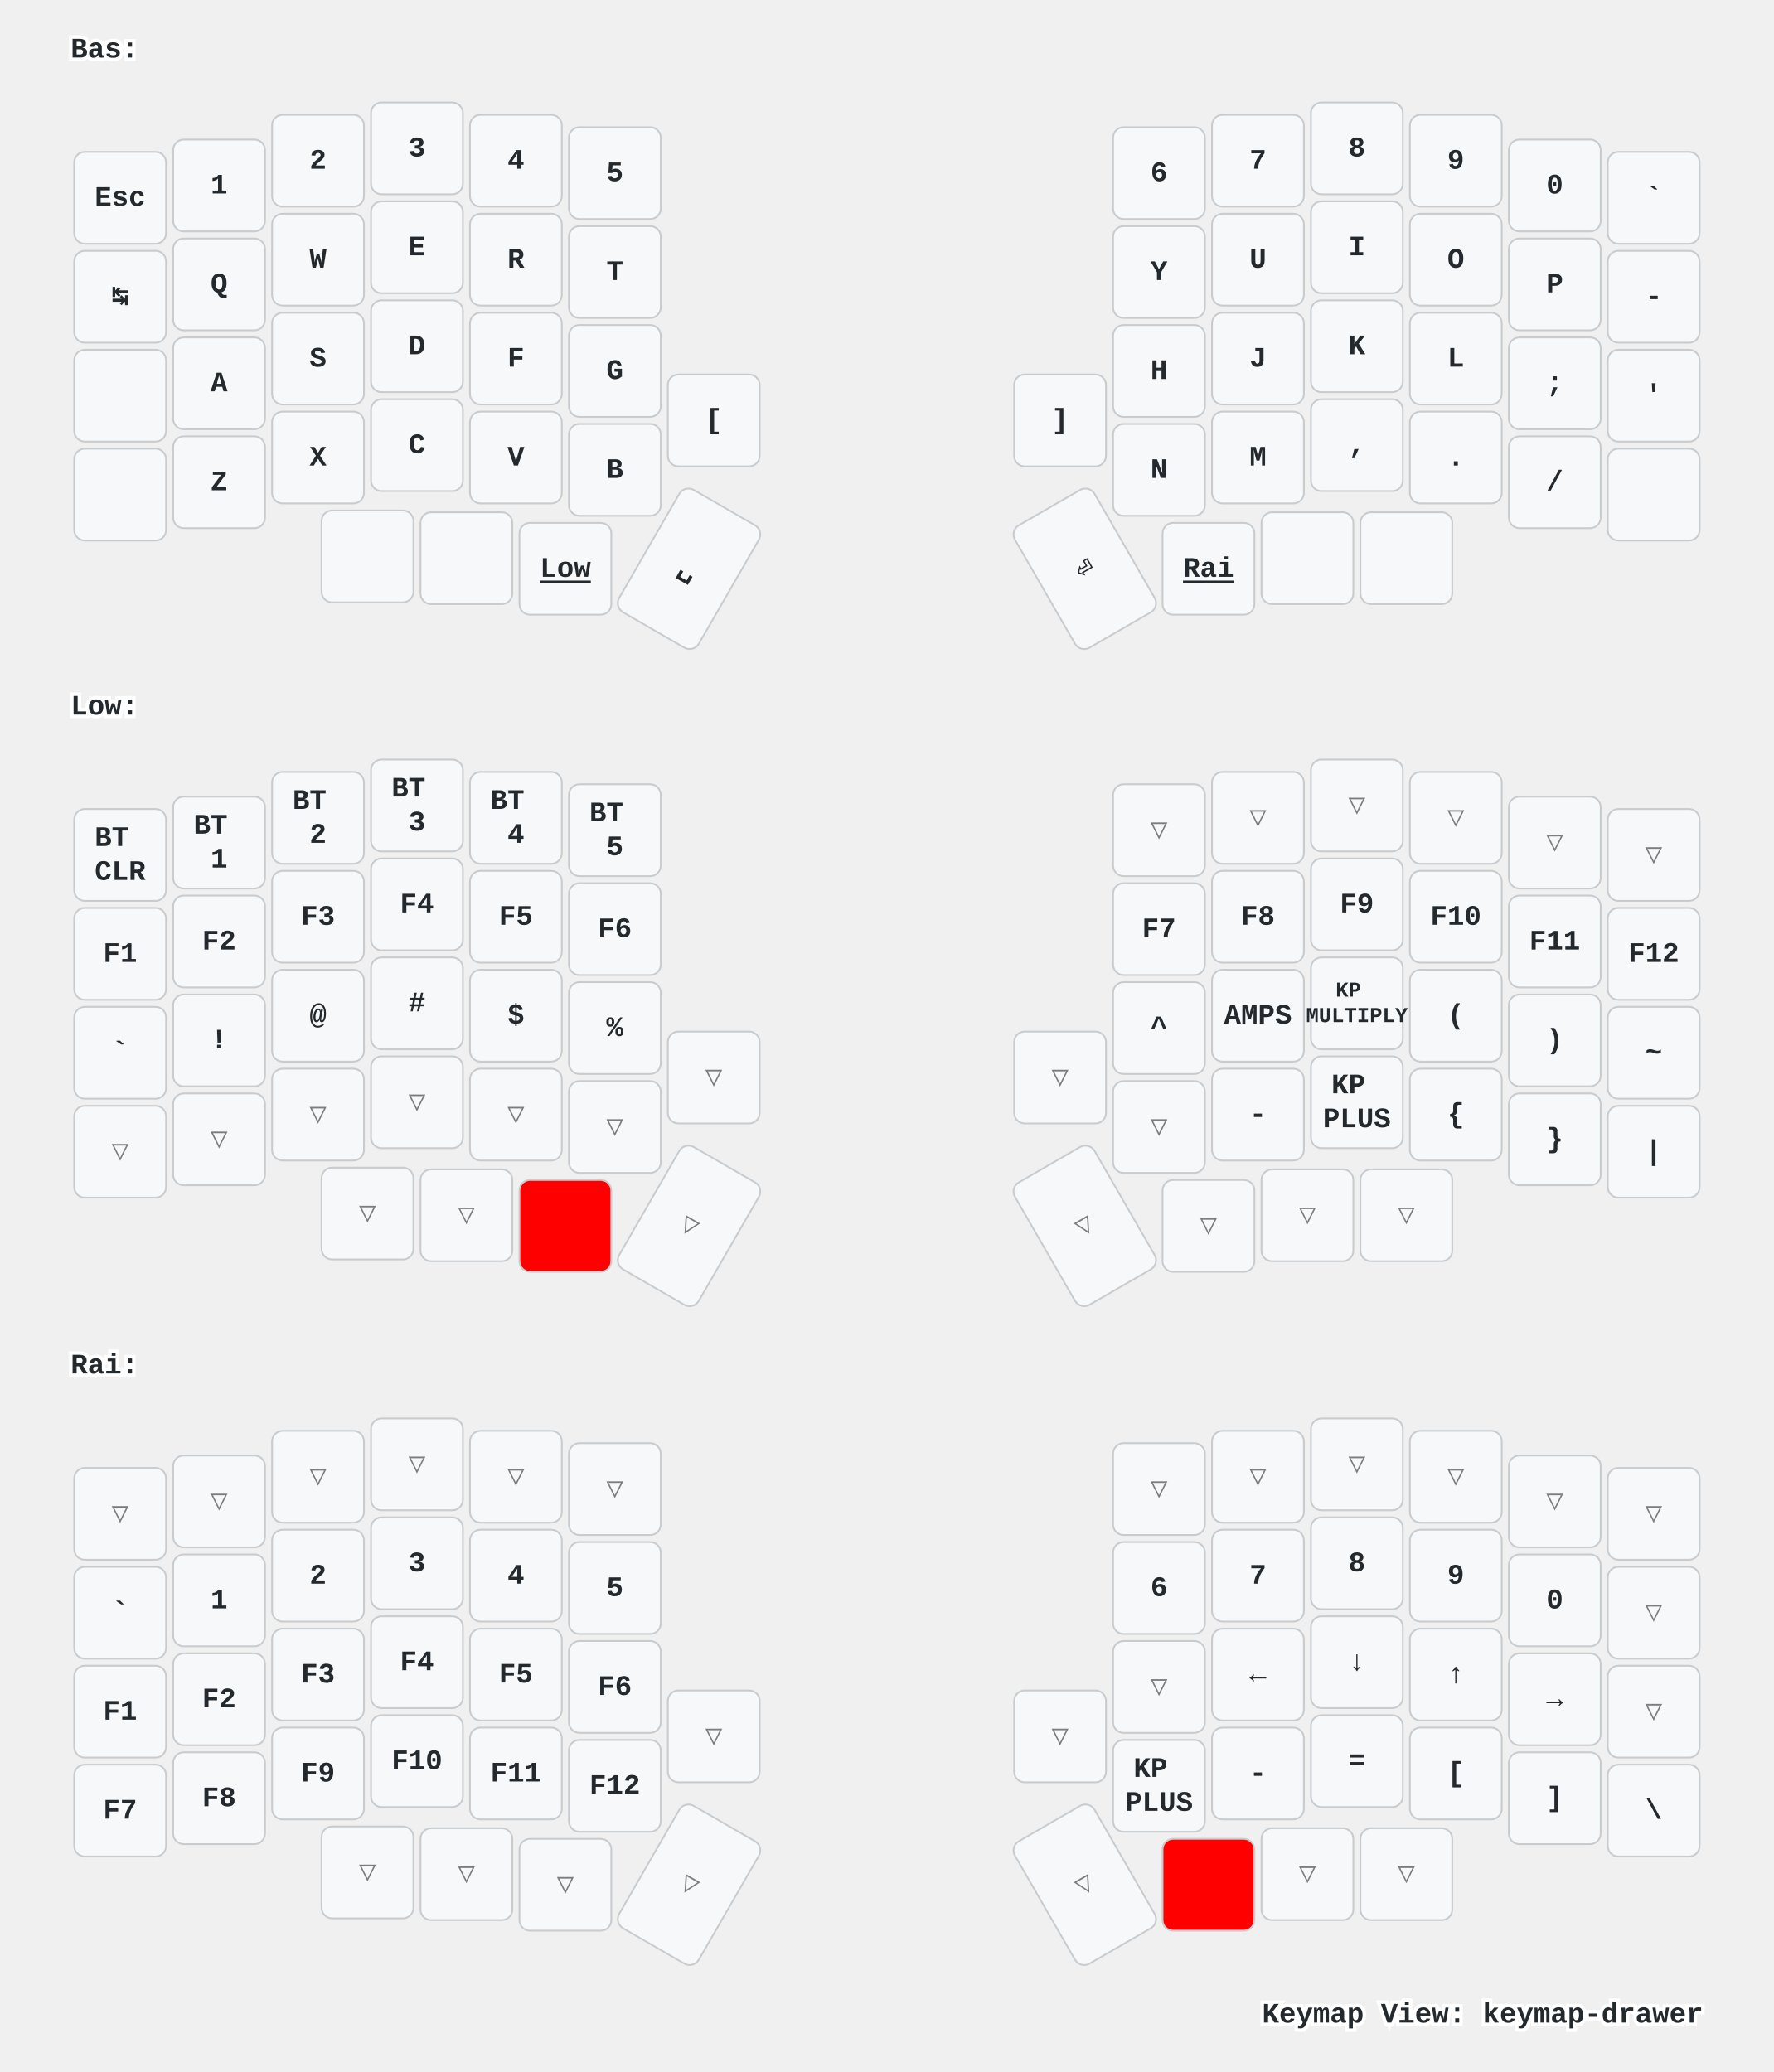
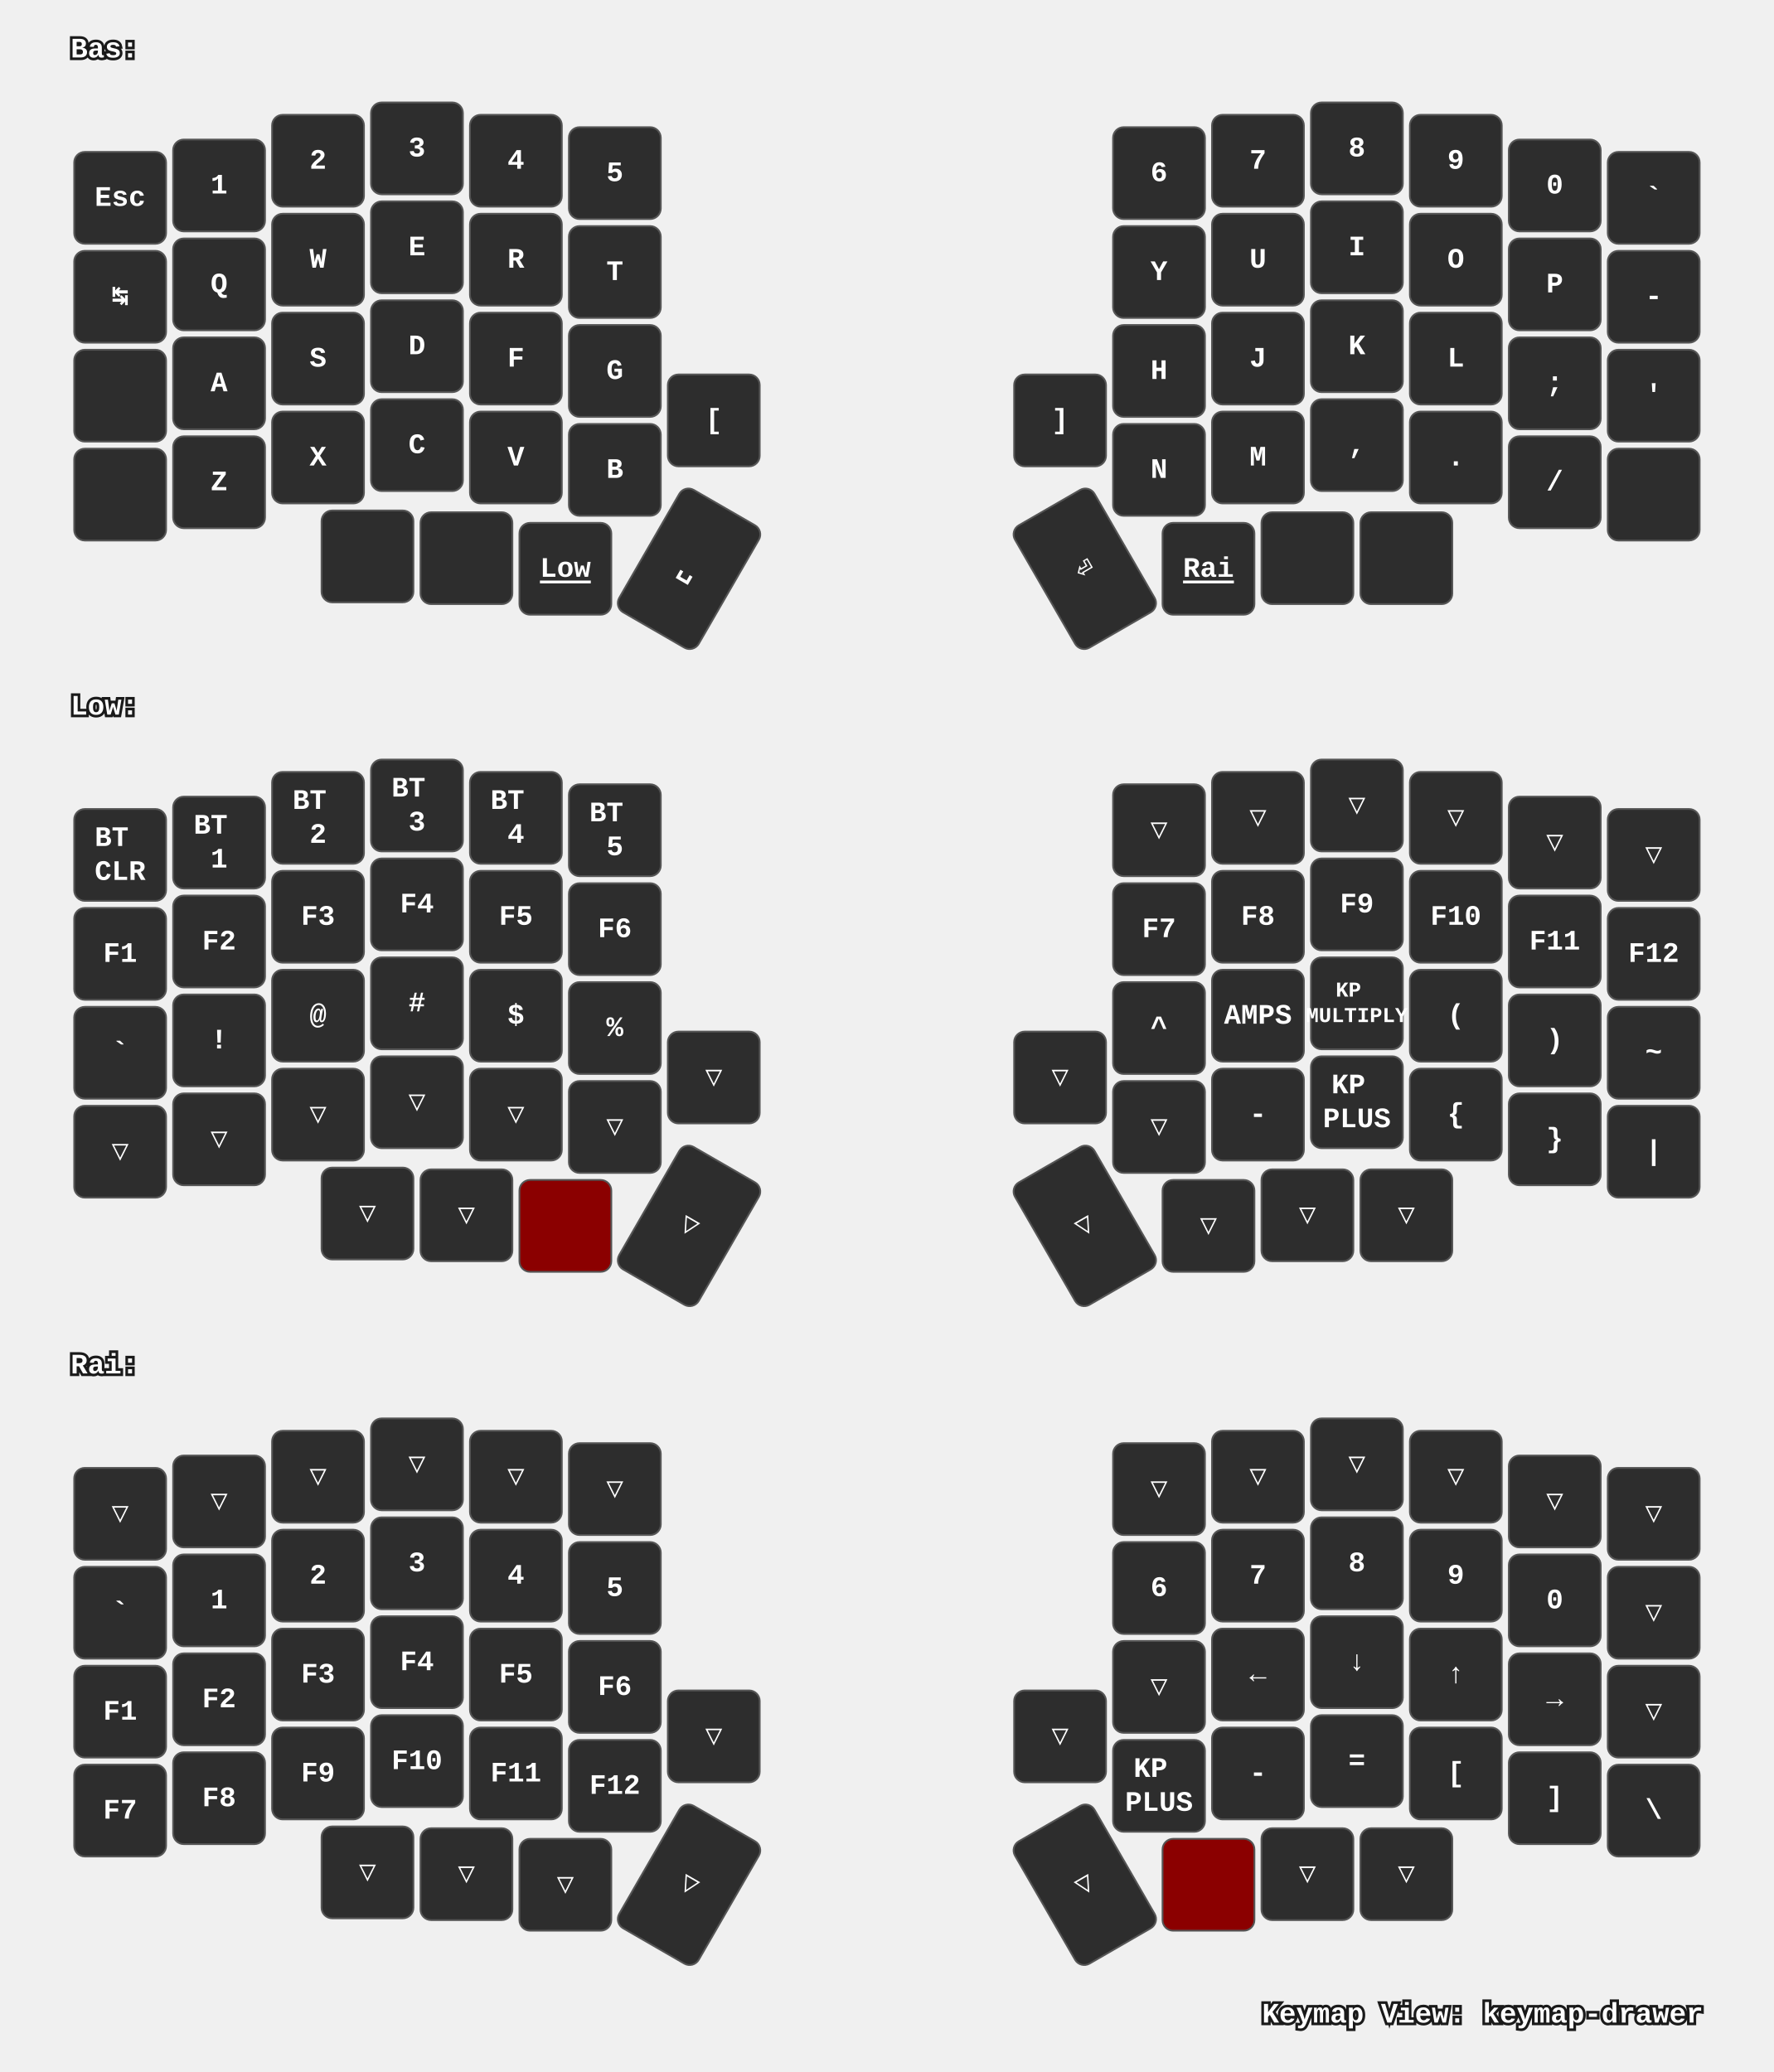
<svg xmlns="http://www.w3.org/2000/svg" xmlns:xlink="http://www.w3.org/1999/xlink" width="1004" height="1173" viewBox="0 0 1004 1173" class="keymap">
  <defs>/* start glyphs */
<svg id="mdi:apple-keyboard-command">
      <svg id="mdi-apple-keyboard-command" viewBox="0 0 24 24">
        <path d="M6,2A4,4 0 0,1 10,6V8H14V6A4,4 0 0,1 18,2A4,4 0 0,1 22,6A4,4 0 0,1 18,10H16V14H18A4,4 0 0,1 22,18A4,4 0 0,1 18,22A4,4 0 0,1 14,18V16H10V18A4,4 0 0,1 6,22A4,4 0 0,1 2,18A4,4 0 0,1 6,14H8V10H6A4,4 0 0,1 2,6A4,4 0 0,1 6,2M16,18A2,2 0 0,0 18,20A2,2 0 0,0 20,18A2,2 0 0,0 18,16H16V18M14,10H10V14H14V10M6,16A2,2 0 0,0 4,18A2,2 0 0,0 6,20A2,2 0 0,0 8,18V16H6M8,6A2,2 0 0,0 6,4A2,2 0 0,0 4,6A2,2 0 0,0 6,8H8V6M18,8A2,2 0 0,0 20,6A2,2 0 0,0 18,4A2,2 0 0,0 16,6V8H18Z" />
      </svg>
    </svg>
    <svg id="mdi:apple-keyboard-control">
      <svg id="mdi-apple-keyboard-control" viewBox="0 0 24 24">
        <path d="M19.78,11.78L18.36,13.19L12,6.83L5.64,13.19L4.22,11.78L12,4L19.78,11.78Z" />
      </svg>
    </svg>
    <svg id="mdi:apple-keyboard-option">
      <svg id="mdi-apple-keyboard-option" viewBox="0 0 24 24">
        <path d="M3,4H9.11L16.15,18H21V20H14.88L7.84,6H3V4M14,4H21V6H14V4Z" />
      </svg>
    </svg>
    <svg id="mdi:apple-keyboard-shift">
      <svg id="mdi-apple-keyboard-shift" viewBox="0 0 24 24">
        <path d="M15,18V12H17.17L12,6.83L6.83,12H9V18H15M12,4L22,14H17V20H7V14H2L12,4Z" />
      </svg>
    </svg>
    <svg id="mdi:backspace-outline">
      <svg id="mdi-backspace-outline" viewBox="0 0 24 24">
        <path d="M19,15.59L17.59,17L14,13.41L10.41,17L9,15.59L12.59,12L9,8.41L10.41,7L14,10.59L17.59,7L19,8.41L15.41,12L19,15.59M22,3A2,2 0 0,1 24,5V19A2,2 0 0,1 22,21H7C6.31,21 5.77,20.64 5.41,20.11L0,12L5.41,3.88C5.77,3.35 6.31,3 7,3H22M22,5H7L2.28,12L7,19H22V5Z" />
      </svg>
    </svg>
  </defs>/* end glyphs */
<style>/* inherit to force styles through use tags */
svg path {
    fill: inherit;
}

/* font and background color specifications */
svg.keymap {
    font-family: SFMono-Regular,Consolas,Liberation Mono,Menlo,monospace;
    font-size: 14px;
    font-kerning: normal;
    text-rendering: optimizeLegibility;
    fill: #24292e;
}

/* default key styling */
rect.key {
    fill: #f6f8fa;
}

rect.key, rect.combo {
    stroke: #c9cccf;
    stroke-width: 1;
}

/* default key side styling, only used is draw_key_sides is set */
rect.side {
    filter: brightness(90%);
}

/* color accent for combo boxes */
rect.combo, rect.combo-separate {
    fill: #cdf;
}

/* color accent for held keys */
rect.held, rect.combo.held {
    fill: #fdd;
}

/* color accent for ghost (optional) keys */
rect.ghost, rect.combo.ghost {
    stroke-dasharray: 4, 4;
    stroke-width: 2;
}

text {
    text-anchor: middle;
    dominant-baseline: middle;
}

/* styling for layer labels */
text.label {
    font-weight: bold;
    text-anchor: start;
    stroke: white;
    stroke-width: 4;
    paint-order: stroke;
}

/* styling for optional footer */
text.footer {
    text-anchor: end;
    dominant-baseline: auto;
    stroke: white;
    stroke-width: 4;
    paint-order: stroke;
}

/* styling for combo tap, and key non-tap label text */
text.combo, text.hold, text.shifted, text.left, text.right {
    font-size: 11px;
}

text.hold {
    text-anchor: middle;
    dominant-baseline: auto;
}

text.shifted {
    text-anchor: middle;
    dominant-baseline: hanging;
}

text.left {
    text-anchor: start;
}

text.right {
    text-anchor: end;
}

text.layer-activator {
    text-decoration: underline;
}

/* styling for hold/shifted label text in combo box */
text.combo.hold, text.combo.shifted, text.combo.left, text.combo.right {
    font-size: 8px;
}

/* lighter symbol for transparent keys */
text.trans {
    fill: #7b7e81;
}

/* styling for combo dendrons */
path.combo {
    stroke-width: 1;
    stroke: gray;
    fill: none;
}

/* Start Tabler Icons Cleanup */
/* cannot use height/width with glyphs */
.icon-tabler &gt; path {
    fill: inherit;
    stroke: inherit;
    stroke-width: 2;
}
/* hide tabler's default box */
.icon-tabler &gt; path[stroke="none"][fill="none"] {
    visibility: hidden;
}
/* End Tabler Icons Cleanup */

+ svg.keymap { fill: #d1d6db; }
+ rect.key { fill: #3f4750; }
+ rect.key, rect.combo { stroke: #60666c; }
+ rect.combo, rect.combo-separate { fill: #1f3d7a; }
+ rect.held, rect.combo.held { fill: #854747; }
+ text.label, text.footer { stroke: black; }
+ text.trans { fill: #7e8184; }
+ path.combo { stroke: #7f7f7f; }
+ 
/* For default sytles, see https://github.com/caksoylar/keymap-drawer/blob/main/keymap_drawer/config.py#L85 */

+ /* Dark theme override */
svg.keymap {
  font-family: Ubuntu Mono, Inconsolata, Consolas, Liberation Mono, Menlo, monospace;
  font-size: 16px;
  font-weight: bold;
  text-rendering: optimizeLegibility;
+   fill: #ffffff !important;
+ }
+ 
+ /* Dark background */
+ svg.keymap &gt; rect:first-child {
+   fill: #1a1a1a !important;
+ }
+ 
+ /* Dark theme key styling */
+ rect.key {
+   fill: #2d2d2d !important;
+   stroke: #555555 !important;
+ }
+ 
+ rect.combo, rect.combo-separate {
+   fill: #003366 !important;
+   stroke: #4a90e2 !important;
+ }
+ 
+ /* Dark theme held keys */
+ rect.held, rect.combo.held {
+   fill: #8B0000 !important;
+ }
+ 
+ /* Dark theme text styling */
+ text.label {
+   fill: #ffffff !important;
+   stroke: #1a1a1a !important;
+   stroke-width: 3;
+   paint-order: stroke;
+ }
+ 
+ text.footer {
+   fill: #ffffff !important;
+   stroke: #1a1a1a !important;
+   stroke-width: 3;
+   paint-order: stroke;
+ }
+ 
+ text {
+   fill: #ffffff !important;
}

/* Color accent for held keys
red = #f00
green = #0f0
blue = #00f
yellow = #ff0
cyan = #0ff
magenta = #f0f
white = #fff
black = #000
grey = #888
light grey = #ccc
#ffc
*/
rect.held, rect.combo.held {
    fill: #f00;
}

/* Technique borrowed and extended from https://github.com/englmaxi/zmk-config/blob/master/keymap-drawer/config.yaml */
.sym_sub_text.tap {
  translate: -5px 2px;
  font-size: 20px;
}
.sym_sub_text.shifted {
  translate: 10px 13px;
  font-size: 10px;
  opacity: 1.0;
}
.combo.sym_sub_text.tap {
  translate: -1px 1px;
}
.combo.sym_sub_text.shifted {
  translate: 7px 5px;
  font-size: 10px;
  opacity: 1.0;
}

/* Toggle */
.toggle.shifted {
  translate: -10px 12px;
}

.toggle.hold {
  translate: 13px -23px;
}

/* Variant for tap-dances */
.tap_dance.tap {
  translate: -7px 0px;
  font-size: 12px;
}
.tap_dance.shifted {
  translate: 7px 17px;
  font-size: 12px;
  opacity: 1.0;
}

/* Variant for symbol next to symbol */
.sym_by_sym.tap {
  translate: -6px 0px;
}
.sym_by_sym.shifted {
  translate: 10px 12px;
  opacity: 1.0;
}

.combo.sym_by_sym.tap {
  translate: -35px 0px;
}
.combo.sym_by_sym.shifted {
  translate: 35px 20px;
  opacity: 1.0;
}

.combo.sym_by_sym.hold {
  visibility: hidden;
}

/* hide hold box for combo sym_by_sym */
.combo.sym_by_sym.hold &gt; path[stroke="none"][fill="none"] {
  visibility: hidden;
}
</style>
  <g transform="translate(40, 0)" class="layer-Bas">
    <text x="0" y="28" class="label" id="Bas">Bas:</text>
    <g transform="translate(0, 56)">
      <g transform="translate(28, 56)" class="key keypos-0">
        <rect rx="6" ry="6" x="-26" y="-26" width="52" height="52" class="key" />
        <text x="0" y="0" class="key tap">Esc</text>
      </g>
      <g transform="translate(84, 49)" class="key keypos-1">
        <rect rx="6" ry="6" x="-26" y="-26" width="52" height="52" class="key" />
        <text x="0" y="0" class="key tap">1</text>
      </g>
      <g transform="translate(140, 35)" class="key keypos-2">
        <rect rx="6" ry="6" x="-26" y="-26" width="52" height="52" class="key" />
        <text x="0" y="0" class="key tap">2</text>
      </g>
      <g transform="translate(196, 28)" class="key keypos-3">
        <rect rx="6" ry="6" x="-26" y="-26" width="52" height="52" class="key" />
        <text x="0" y="0" class="key tap">3</text>
      </g>
      <g transform="translate(252, 35)" class="key keypos-4">
        <rect rx="6" ry="6" x="-26" y="-26" width="52" height="52" class="key" />
        <text x="0" y="0" class="key tap">4</text>
      </g>
      <g transform="translate(308, 42)" class="key keypos-5">
        <rect rx="6" ry="6" x="-26" y="-26" width="52" height="52" class="key" />
        <text x="0" y="0" class="key tap">5</text>
      </g>
      <g transform="translate(616, 42)" class="key keypos-6">
        <rect rx="6" ry="6" x="-26" y="-26" width="52" height="52" class="key" />
        <text x="0" y="0" class="key tap">6</text>
      </g>
      <g transform="translate(672, 35)" class="key keypos-7">
        <rect rx="6" ry="6" x="-26" y="-26" width="52" height="52" class="key" />
        <text x="0" y="0" class="key tap">7</text>
      </g>
      <g transform="translate(728, 28)" class="key keypos-8">
        <rect rx="6" ry="6" x="-26" y="-26" width="52" height="52" class="key" />
        <text x="0" y="0" class="key tap">8</text>
      </g>
      <g transform="translate(784, 35)" class="key keypos-9">
        <rect rx="6" ry="6" x="-26" y="-26" width="52" height="52" class="key" />
        <text x="0" y="0" class="key tap">9</text>
      </g>
      <g transform="translate(840, 49)" class="key keypos-10">
        <rect rx="6" ry="6" x="-26" y="-26" width="52" height="52" class="key" />
        <text x="0" y="0" class="key tap">0</text>
      </g>
      <g transform="translate(896, 56)" class="key keypos-11">
        <rect rx="6" ry="6" x="-26" y="-26" width="52" height="52" class="key" />
        <text x="0" y="0" class="key tap">`</text>
      </g>
      <g transform="translate(28, 112)" class="key keypos-12">
        <rect rx="6" ry="6" x="-26" y="-26" width="52" height="52" class="key" />
        <text x="0" y="0" class="key tap">↹</text>
      </g>
      <g transform="translate(84, 105)" class="key keypos-13">
        <rect rx="6" ry="6" x="-26" y="-26" width="52" height="52" class="key" />
        <text x="0" y="0" class="key tap">Q</text>
      </g>
      <g transform="translate(140, 91)" class="key keypos-14">
        <rect rx="6" ry="6" x="-26" y="-26" width="52" height="52" class="key" />
        <text x="0" y="0" class="key tap">W</text>
      </g>
      <g transform="translate(196, 84)" class="key keypos-15">
        <rect rx="6" ry="6" x="-26" y="-26" width="52" height="52" class="key" />
        <text x="0" y="0" class="key tap">E</text>
      </g>
      <g transform="translate(252, 91)" class="key keypos-16">
        <rect rx="6" ry="6" x="-26" y="-26" width="52" height="52" class="key" />
        <text x="0" y="0" class="key tap">R</text>
      </g>
      <g transform="translate(308, 98)" class="key keypos-17">
        <rect rx="6" ry="6" x="-26" y="-26" width="52" height="52" class="key" />
        <text x="0" y="0" class="key tap">T</text>
      </g>
      <g transform="translate(616, 98)" class="key keypos-18">
        <rect rx="6" ry="6" x="-26" y="-26" width="52" height="52" class="key" />
        <text x="0" y="0" class="key tap">Y</text>
      </g>
      <g transform="translate(672, 91)" class="key keypos-19">
        <rect rx="6" ry="6" x="-26" y="-26" width="52" height="52" class="key" />
        <text x="0" y="0" class="key tap">U</text>
      </g>
      <g transform="translate(728, 84)" class="key keypos-20">
        <rect rx="6" ry="6" x="-26" y="-26" width="52" height="52" class="key" />
        <text x="0" y="0" class="key tap">I</text>
      </g>
      <g transform="translate(784, 91)" class="key keypos-21">
        <rect rx="6" ry="6" x="-26" y="-26" width="52" height="52" class="key" />
        <text x="0" y="0" class="key tap">O</text>
      </g>
      <g transform="translate(840, 105)" class="key keypos-22">
        <rect rx="6" ry="6" x="-26" y="-26" width="52" height="52" class="key" />
        <text x="0" y="0" class="key tap">P</text>
      </g>
      <g transform="translate(896, 112)" class="key keypos-23">
        <rect rx="6" ry="6" x="-26" y="-26" width="52" height="52" class="key" />
        <text x="0" y="0" class="key tap">-</text>
      </g>
      <g transform="translate(28, 168)" class="key keypos-24">
        <rect rx="6" ry="6" x="-26" y="-26" width="52" height="52" class="key" />
        <use href="#mdi:apple-keyboard-control" xlink:href="#mdi:apple-keyboard-control" x="-9" y="-9" height="18" width="18.0" class="key tap glyph mdi:apple-keyboard-control" />
      </g>
      <g transform="translate(84, 161)" class="key keypos-25">
        <rect rx="6" ry="6" x="-26" y="-26" width="52" height="52" class="key" />
        <text x="0" y="0" class="key tap">A</text>
      </g>
      <g transform="translate(140, 147)" class="key keypos-26">
        <rect rx="6" ry="6" x="-26" y="-26" width="52" height="52" class="key" />
        <text x="0" y="0" class="key tap">S</text>
      </g>
      <g transform="translate(196, 140)" class="key keypos-27">
        <rect rx="6" ry="6" x="-26" y="-26" width="52" height="52" class="key" />
        <text x="0" y="0" class="key tap">D</text>
      </g>
      <g transform="translate(252, 147)" class="key keypos-28">
        <rect rx="6" ry="6" x="-26" y="-26" width="52" height="52" class="key" />
        <text x="0" y="0" class="key tap">F</text>
      </g>
      <g transform="translate(308, 154)" class="key keypos-29">
        <rect rx="6" ry="6" x="-26" y="-26" width="52" height="52" class="key" />
        <text x="0" y="0" class="key tap">G</text>
      </g>
      <g transform="translate(616, 154)" class="key keypos-30">
        <rect rx="6" ry="6" x="-26" y="-26" width="52" height="52" class="key" />
        <text x="0" y="0" class="key tap">H</text>
      </g>
      <g transform="translate(672, 147)" class="key keypos-31">
        <rect rx="6" ry="6" x="-26" y="-26" width="52" height="52" class="key" />
        <text x="0" y="0" class="key tap">J</text>
      </g>
      <g transform="translate(728, 140)" class="key keypos-32">
        <rect rx="6" ry="6" x="-26" y="-26" width="52" height="52" class="key" />
        <text x="0" y="0" class="key tap">K</text>
      </g>
      <g transform="translate(784, 147)" class="key keypos-33">
        <rect rx="6" ry="6" x="-26" y="-26" width="52" height="52" class="key" />
        <text x="0" y="0" class="key tap">L</text>
      </g>
      <g transform="translate(840, 161)" class="key keypos-34">
        <rect rx="6" ry="6" x="-26" y="-26" width="52" height="52" class="key" />
        <text x="0" y="0" class="key tap">;</text>
      </g>
      <g transform="translate(896, 168)" class="key keypos-35">
        <rect rx="6" ry="6" x="-26" y="-26" width="52" height="52" class="key" />
        <text x="0" y="0" class="key tap">'</text>
      </g>
      <g transform="translate(28, 224)" class="key keypos-36">
        <rect rx="6" ry="6" x="-26" y="-26" width="52" height="52" class="key" />
        <use href="#mdi:apple-keyboard-shift" xlink:href="#mdi:apple-keyboard-shift" x="-9" y="-9" height="18" width="18.0" class="key tap glyph mdi:apple-keyboard-shift" />
      </g>
      <g transform="translate(84, 217)" class="key keypos-37">
        <rect rx="6" ry="6" x="-26" y="-26" width="52" height="52" class="key" />
        <text x="0" y="0" class="key tap">Z</text>
      </g>
      <g transform="translate(140, 203)" class="key keypos-38">
        <rect rx="6" ry="6" x="-26" y="-26" width="52" height="52" class="key" />
        <text x="0" y="0" class="key tap">X</text>
      </g>
      <g transform="translate(196, 196)" class="key keypos-39">
        <rect rx="6" ry="6" x="-26" y="-26" width="52" height="52" class="key" />
        <text x="0" y="0" class="key tap">C</text>
      </g>
      <g transform="translate(252, 203)" class="key keypos-40">
        <rect rx="6" ry="6" x="-26" y="-26" width="52" height="52" class="key" />
        <text x="0" y="0" class="key tap">V</text>
      </g>
      <g transform="translate(308, 210)" class="key keypos-41">
        <rect rx="6" ry="6" x="-26" y="-26" width="52" height="52" class="key" />
        <text x="0" y="0" class="key tap">B</text>
      </g>
      <g transform="translate(364, 182)" class="key keypos-42">
        <rect rx="6" ry="6" x="-26" y="-26" width="52" height="52" class="key" />
        <text x="0" y="0" class="key tap">[</text>
      </g>
      <g transform="translate(560, 182)" class="key keypos-43">
        <rect rx="6" ry="6" x="-26" y="-26" width="52" height="52" class="key" />
        <text x="0" y="0" class="key tap">]</text>
      </g>
      <g transform="translate(616, 210)" class="key keypos-44">
        <rect rx="6" ry="6" x="-26" y="-26" width="52" height="52" class="key" />
        <text x="0" y="0" class="key tap">N</text>
      </g>
      <g transform="translate(672, 203)" class="key keypos-45">
        <rect rx="6" ry="6" x="-26" y="-26" width="52" height="52" class="key" />
        <text x="0" y="0" class="key tap">M</text>
      </g>
      <g transform="translate(728, 196)" class="key keypos-46">
        <rect rx="6" ry="6" x="-26" y="-26" width="52" height="52" class="key" />
        <text x="0" y="0" class="key tap">,</text>
      </g>
      <g transform="translate(784, 203)" class="key keypos-47">
        <rect rx="6" ry="6" x="-26" y="-26" width="52" height="52" class="key" />
        <text x="0" y="0" class="key tap">.</text>
      </g>
      <g transform="translate(840, 217)" class="key keypos-48">
        <rect rx="6" ry="6" x="-26" y="-26" width="52" height="52" class="key" />
        <text x="0" y="0" class="key tap">/</text>
      </g>
      <g transform="translate(896, 224)" class="key keypos-49">
        <rect rx="6" ry="6" x="-26" y="-26" width="52" height="52" class="key" />
        <use href="#mdi:apple-keyboard-shift" xlink:href="#mdi:apple-keyboard-shift" x="-9" y="-9" height="18" width="18.0" class="key tap glyph mdi:apple-keyboard-shift" />
      </g>
      <g transform="translate(168, 259)" class="key keypos-50">
        <rect rx="6" ry="6" x="-26" y="-26" width="52" height="52" class="key" />
        <use href="#mdi:apple-keyboard-option" xlink:href="#mdi:apple-keyboard-option" x="-9" y="-9" height="18" width="18.0" class="key tap glyph mdi:apple-keyboard-option" />
      </g>
      <g transform="translate(224, 260)" class="key keypos-51">
        <rect rx="6" ry="6" x="-26" y="-26" width="52" height="52" class="key" />
        <use href="#mdi:apple-keyboard-command" xlink:href="#mdi:apple-keyboard-command" x="-9" y="-9" height="18" width="18.0" class="key tap glyph mdi:apple-keyboard-command" />
      </g>
      <g transform="translate(280, 266)" class="key keypos-52">
        <rect rx="6" ry="6" x="-26" y="-26" width="52" height="52" class="key" />
        <a href="#Low">
          <text x="0" y="0" class="key tap layer-activator">Low</text>
        </a>
      </g>
      <g transform="translate(350, 266) rotate(30.0)" class="key keypos-53">
        <rect rx="6" ry="6" x="-26" y="-40" width="52" height="80" class="key" />
        <text x="0" y="0" class="key tap">␣</text>
      </g>
      <g transform="translate(574, 266) rotate(-30.0)" class="key keypos-54">
        <rect rx="6" ry="6" x="-26" y="-40" width="52" height="80" class="key" />
        <text x="0" y="0" class="key tap">⏎</text>
      </g>
      <g transform="translate(644, 266)" class="key keypos-55">
        <rect rx="6" ry="6" x="-26" y="-26" width="52" height="52" class="key" />
        <a href="#Rai">
          <text x="0" y="0" class="key tap layer-activator">Rai</text>
        </a>
      </g>
      <g transform="translate(700, 260)" class="key keypos-56">
        <rect rx="6" ry="6" x="-26" y="-26" width="52" height="52" class="key" />
        <use href="#mdi:backspace-outline" xlink:href="#mdi:backspace-outline" x="-9" y="-9" height="18" width="18.0" class="key tap glyph mdi:backspace-outline" />
      </g>
      <g transform="translate(756, 260)" class="key keypos-57">
        <rect rx="6" ry="6" x="-26" y="-26" width="52" height="52" class="key" />
        <use href="#mdi:apple-keyboard-command" xlink:href="#mdi:apple-keyboard-command" x="-9" y="-9" height="18" width="18.0" class="key tap glyph mdi:apple-keyboard-command" />
      </g>
    </g>
  </g>
  <g transform="translate(40, 372)" class="layer-Low">
    <text x="0" y="28" class="label" id="Low">Low:</text>
    <g transform="translate(0, 56)">
      <g transform="translate(28, 56)" class="key keypos-0">
        <rect rx="6" ry="6" x="-26" y="-26" width="52" height="52" class="key" />
        <text x="0" y="0" class="key tap">
          <tspan x="0" dy="-0.6em">BT</tspan>
          <tspan x="0" dy="1.2em">CLR</tspan>
        </text>
      </g>
      <g transform="translate(84, 49)" class="key keypos-1">
        <rect rx="6" ry="6" x="-26" y="-26" width="52" height="52" class="key" />
        <text x="0" y="0" class="key tap">
          <tspan x="0" dy="-0.6em">BT</tspan>
          <tspan x="0" dy="1.2em">1</tspan>
        </text>
      </g>
      <g transform="translate(140, 35)" class="key keypos-2">
        <rect rx="6" ry="6" x="-26" y="-26" width="52" height="52" class="key" />
        <text x="0" y="0" class="key tap">
          <tspan x="0" dy="-0.6em">BT</tspan>
          <tspan x="0" dy="1.2em">2</tspan>
        </text>
      </g>
      <g transform="translate(196, 28)" class="key keypos-3">
        <rect rx="6" ry="6" x="-26" y="-26" width="52" height="52" class="key" />
        <text x="0" y="0" class="key tap">
          <tspan x="0" dy="-0.6em">BT</tspan>
          <tspan x="0" dy="1.2em">3</tspan>
        </text>
      </g>
      <g transform="translate(252, 35)" class="key keypos-4">
        <rect rx="6" ry="6" x="-26" y="-26" width="52" height="52" class="key" />
        <text x="0" y="0" class="key tap">
          <tspan x="0" dy="-0.6em">BT</tspan>
          <tspan x="0" dy="1.2em">4</tspan>
        </text>
      </g>
      <g transform="translate(308, 42)" class="key keypos-5">
        <rect rx="6" ry="6" x="-26" y="-26" width="52" height="52" class="key" />
        <text x="0" y="0" class="key tap">
          <tspan x="0" dy="-0.6em">BT</tspan>
          <tspan x="0" dy="1.2em">5</tspan>
        </text>
      </g>
      <g transform="translate(616, 42)" class="key trans keypos-6">
        <rect rx="6" ry="6" x="-26" y="-26" width="52" height="52" class="key trans" />
        <text x="0" y="0" class="key trans tap">▽</text>
      </g>
      <g transform="translate(672, 35)" class="key trans keypos-7">
        <rect rx="6" ry="6" x="-26" y="-26" width="52" height="52" class="key trans" />
        <text x="0" y="0" class="key trans tap">▽</text>
      </g>
      <g transform="translate(728, 28)" class="key trans keypos-8">
        <rect rx="6" ry="6" x="-26" y="-26" width="52" height="52" class="key trans" />
        <text x="0" y="0" class="key trans tap">▽</text>
      </g>
      <g transform="translate(784, 35)" class="key trans keypos-9">
        <rect rx="6" ry="6" x="-26" y="-26" width="52" height="52" class="key trans" />
        <text x="0" y="0" class="key trans tap">▽</text>
      </g>
      <g transform="translate(840, 49)" class="key trans keypos-10">
        <rect rx="6" ry="6" x="-26" y="-26" width="52" height="52" class="key trans" />
        <text x="0" y="0" class="key trans tap">▽</text>
      </g>
      <g transform="translate(896, 56)" class="key trans keypos-11">
        <rect rx="6" ry="6" x="-26" y="-26" width="52" height="52" class="key trans" />
        <text x="0" y="0" class="key trans tap">▽</text>
      </g>
      <g transform="translate(28, 112)" class="key keypos-12">
        <rect rx="6" ry="6" x="-26" y="-26" width="52" height="52" class="key" />
        <text x="0" y="0" class="key tap">F1</text>
      </g>
      <g transform="translate(84, 105)" class="key keypos-13">
        <rect rx="6" ry="6" x="-26" y="-26" width="52" height="52" class="key" />
        <text x="0" y="0" class="key tap">F2</text>
      </g>
      <g transform="translate(140, 91)" class="key keypos-14">
        <rect rx="6" ry="6" x="-26" y="-26" width="52" height="52" class="key" />
        <text x="0" y="0" class="key tap">F3</text>
      </g>
      <g transform="translate(196, 84)" class="key keypos-15">
        <rect rx="6" ry="6" x="-26" y="-26" width="52" height="52" class="key" />
        <text x="0" y="0" class="key tap">F4</text>
      </g>
      <g transform="translate(252, 91)" class="key keypos-16">
        <rect rx="6" ry="6" x="-26" y="-26" width="52" height="52" class="key" />
        <text x="0" y="0" class="key tap">F5</text>
      </g>
      <g transform="translate(308, 98)" class="key keypos-17">
        <rect rx="6" ry="6" x="-26" y="-26" width="52" height="52" class="key" />
        <text x="0" y="0" class="key tap">F6</text>
      </g>
      <g transform="translate(616, 98)" class="key keypos-18">
        <rect rx="6" ry="6" x="-26" y="-26" width="52" height="52" class="key" />
        <text x="0" y="0" class="key tap">F7</text>
      </g>
      <g transform="translate(672, 91)" class="key keypos-19">
        <rect rx="6" ry="6" x="-26" y="-26" width="52" height="52" class="key" />
        <text x="0" y="0" class="key tap">F8</text>
      </g>
      <g transform="translate(728, 84)" class="key keypos-20">
        <rect rx="6" ry="6" x="-26" y="-26" width="52" height="52" class="key" />
        <text x="0" y="0" class="key tap">F9</text>
      </g>
      <g transform="translate(784, 91)" class="key keypos-21">
        <rect rx="6" ry="6" x="-26" y="-26" width="52" height="52" class="key" />
        <text x="0" y="0" class="key tap">F10</text>
      </g>
      <g transform="translate(840, 105)" class="key keypos-22">
        <rect rx="6" ry="6" x="-26" y="-26" width="52" height="52" class="key" />
        <text x="0" y="0" class="key tap">F11</text>
      </g>
      <g transform="translate(896, 112)" class="key keypos-23">
        <rect rx="6" ry="6" x="-26" y="-26" width="52" height="52" class="key" />
        <text x="0" y="0" class="key tap">F12</text>
      </g>
      <g transform="translate(28, 168)" class="key keypos-24">
        <rect rx="6" ry="6" x="-26" y="-26" width="52" height="52" class="key" />
        <text x="0" y="0" class="key tap">`</text>
      </g>
      <g transform="translate(84, 161)" class="key keypos-25">
        <rect rx="6" ry="6" x="-26" y="-26" width="52" height="52" class="key" />
        <text x="0" y="0" class="key tap">!</text>
      </g>
      <g transform="translate(140, 147)" class="key keypos-26">
        <rect rx="6" ry="6" x="-26" y="-26" width="52" height="52" class="key" />
        <text x="0" y="0" class="key tap">@</text>
      </g>
      <g transform="translate(196, 140)" class="key keypos-27">
        <rect rx="6" ry="6" x="-26" y="-26" width="52" height="52" class="key" />
        <text x="0" y="0" class="key tap">#</text>
      </g>
      <g transform="translate(252, 147)" class="key keypos-28">
        <rect rx="6" ry="6" x="-26" y="-26" width="52" height="52" class="key" />
        <text x="0" y="0" class="key tap">$</text>
      </g>
      <g transform="translate(308, 154)" class="key keypos-29">
        <rect rx="6" ry="6" x="-26" y="-26" width="52" height="52" class="key" />
        <text x="0" y="0" class="key tap">%</text>
      </g>
      <g transform="translate(616, 154)" class="key keypos-30">
        <rect rx="6" ry="6" x="-26" y="-26" width="52" height="52" class="key" />
        <text x="0" y="0" class="key tap">^</text>
      </g>
      <g transform="translate(672, 147)" class="key keypos-31">
        <rect rx="6" ry="6" x="-26" y="-26" width="52" height="52" class="key" />
        <text x="0" y="0" class="key tap">AMPS</text>
      </g>
      <g transform="translate(728, 140)" class="key keypos-32">
        <rect rx="6" ry="6" x="-26" y="-26" width="52" height="52" class="key" />
        <text x="0" y="0" class="key tap">
          <tspan x="0" dy="-0.6em" style="font-size: 75%">KP</tspan>
          <tspan x="0" dy="1.2em" style="font-size: 75%">MULTIPLY</tspan>
        </text>
      </g>
      <g transform="translate(784, 147)" class="key keypos-33">
        <rect rx="6" ry="6" x="-26" y="-26" width="52" height="52" class="key" />
        <text x="0" y="0" class="key tap">(</text>
      </g>
      <g transform="translate(840, 161)" class="key keypos-34">
        <rect rx="6" ry="6" x="-26" y="-26" width="52" height="52" class="key" />
        <text x="0" y="0" class="key tap">)</text>
      </g>
      <g transform="translate(896, 168)" class="key keypos-35">
        <rect rx="6" ry="6" x="-26" y="-26" width="52" height="52" class="key" />
        <text x="0" y="0" class="key tap">~</text>
      </g>
      <g transform="translate(28, 224)" class="key trans keypos-36">
        <rect rx="6" ry="6" x="-26" y="-26" width="52" height="52" class="key trans" />
        <text x="0" y="0" class="key trans tap">▽</text>
      </g>
      <g transform="translate(84, 217)" class="key trans keypos-37">
        <rect rx="6" ry="6" x="-26" y="-26" width="52" height="52" class="key trans" />
        <text x="0" y="0" class="key trans tap">▽</text>
      </g>
      <g transform="translate(140, 203)" class="key trans keypos-38">
        <rect rx="6" ry="6" x="-26" y="-26" width="52" height="52" class="key trans" />
        <text x="0" y="0" class="key trans tap">▽</text>
      </g>
      <g transform="translate(196, 196)" class="key trans keypos-39">
        <rect rx="6" ry="6" x="-26" y="-26" width="52" height="52" class="key trans" />
        <text x="0" y="0" class="key trans tap">▽</text>
      </g>
      <g transform="translate(252, 203)" class="key trans keypos-40">
        <rect rx="6" ry="6" x="-26" y="-26" width="52" height="52" class="key trans" />
        <text x="0" y="0" class="key trans tap">▽</text>
      </g>
      <g transform="translate(308, 210)" class="key trans keypos-41">
        <rect rx="6" ry="6" x="-26" y="-26" width="52" height="52" class="key trans" />
        <text x="0" y="0" class="key trans tap">▽</text>
      </g>
      <g transform="translate(364, 182)" class="key trans keypos-42">
        <rect rx="6" ry="6" x="-26" y="-26" width="52" height="52" class="key trans" />
        <text x="0" y="0" class="key trans tap">▽</text>
      </g>
      <g transform="translate(560, 182)" class="key trans keypos-43">
        <rect rx="6" ry="6" x="-26" y="-26" width="52" height="52" class="key trans" />
        <text x="0" y="0" class="key trans tap">▽</text>
      </g>
      <g transform="translate(616, 210)" class="key trans keypos-44">
        <rect rx="6" ry="6" x="-26" y="-26" width="52" height="52" class="key trans" />
        <text x="0" y="0" class="key trans tap">▽</text>
      </g>
      <g transform="translate(672, 203)" class="key keypos-45">
        <rect rx="6" ry="6" x="-26" y="-26" width="52" height="52" class="key" />
        <text x="0" y="0" class="key tap">-</text>
      </g>
      <g transform="translate(728, 196)" class="key keypos-46">
        <rect rx="6" ry="6" x="-26" y="-26" width="52" height="52" class="key" />
        <text x="0" y="0" class="key tap">
          <tspan x="0" dy="-0.6em">KP</tspan>
          <tspan x="0" dy="1.2em">PLUS</tspan>
        </text>
      </g>
      <g transform="translate(784, 203)" class="key keypos-47">
        <rect rx="6" ry="6" x="-26" y="-26" width="52" height="52" class="key" />
        <text x="0" y="0" class="key tap">{</text>
      </g>
      <g transform="translate(840, 217)" class="key keypos-48">
        <rect rx="6" ry="6" x="-26" y="-26" width="52" height="52" class="key" />
        <text x="0" y="0" class="key tap">}</text>
      </g>
      <g transform="translate(896, 224)" class="key keypos-49">
        <rect rx="6" ry="6" x="-26" y="-26" width="52" height="52" class="key" />
        <text x="0" y="0" class="key tap">|</text>
      </g>
      <g transform="translate(168, 259)" class="key trans keypos-50">
        <rect rx="6" ry="6" x="-26" y="-26" width="52" height="52" class="key trans" />
        <text x="0" y="0" class="key trans tap">▽</text>
      </g>
      <g transform="translate(224, 260)" class="key trans keypos-51">
        <rect rx="6" ry="6" x="-26" y="-26" width="52" height="52" class="key trans" />
        <text x="0" y="0" class="key trans tap">▽</text>
      </g>
      <g transform="translate(280, 266)" class="key held keypos-52">
        <rect rx="6" ry="6" x="-26" y="-26" width="52" height="52" class="key held" />
      </g>
      <g transform="translate(350, 266) rotate(30.0)" class="key trans keypos-53">
        <rect rx="6" ry="6" x="-26" y="-40" width="52" height="80" class="key trans" />
        <text x="0" y="0" class="key trans tap">▽</text>
      </g>
      <g transform="translate(574, 266) rotate(-30.0)" class="key trans keypos-54">
        <rect rx="6" ry="6" x="-26" y="-40" width="52" height="80" class="key trans" />
        <text x="0" y="0" class="key trans tap">▽</text>
      </g>
      <g transform="translate(644, 266)" class="key trans keypos-55">
        <rect rx="6" ry="6" x="-26" y="-26" width="52" height="52" class="key trans" />
        <text x="0" y="0" class="key trans tap">▽</text>
      </g>
      <g transform="translate(700, 260)" class="key trans keypos-56">
        <rect rx="6" ry="6" x="-26" y="-26" width="52" height="52" class="key trans" />
        <text x="0" y="0" class="key trans tap">▽</text>
      </g>
      <g transform="translate(756, 260)" class="key trans keypos-57">
        <rect rx="6" ry="6" x="-26" y="-26" width="52" height="52" class="key trans" />
        <text x="0" y="0" class="key trans tap">▽</text>
      </g>
    </g>
  </g>
  <g transform="translate(40, 745)" class="layer-Rai">
    <text x="0" y="28" class="label" id="Rai">Rai:</text>
    <g transform="translate(0, 56)">
      <g transform="translate(28, 56)" class="key trans keypos-0">
        <rect rx="6" ry="6" x="-26" y="-26" width="52" height="52" class="key trans" />
        <text x="0" y="0" class="key trans tap">▽</text>
      </g>
      <g transform="translate(84, 49)" class="key trans keypos-1">
        <rect rx="6" ry="6" x="-26" y="-26" width="52" height="52" class="key trans" />
        <text x="0" y="0" class="key trans tap">▽</text>
      </g>
      <g transform="translate(140, 35)" class="key trans keypos-2">
        <rect rx="6" ry="6" x="-26" y="-26" width="52" height="52" class="key trans" />
        <text x="0" y="0" class="key trans tap">▽</text>
      </g>
      <g transform="translate(196, 28)" class="key trans keypos-3">
        <rect rx="6" ry="6" x="-26" y="-26" width="52" height="52" class="key trans" />
        <text x="0" y="0" class="key trans tap">▽</text>
      </g>
      <g transform="translate(252, 35)" class="key trans keypos-4">
        <rect rx="6" ry="6" x="-26" y="-26" width="52" height="52" class="key trans" />
        <text x="0" y="0" class="key trans tap">▽</text>
      </g>
      <g transform="translate(308, 42)" class="key trans keypos-5">
        <rect rx="6" ry="6" x="-26" y="-26" width="52" height="52" class="key trans" />
        <text x="0" y="0" class="key trans tap">▽</text>
      </g>
      <g transform="translate(616, 42)" class="key trans keypos-6">
        <rect rx="6" ry="6" x="-26" y="-26" width="52" height="52" class="key trans" />
        <text x="0" y="0" class="key trans tap">▽</text>
      </g>
      <g transform="translate(672, 35)" class="key trans keypos-7">
        <rect rx="6" ry="6" x="-26" y="-26" width="52" height="52" class="key trans" />
        <text x="0" y="0" class="key trans tap">▽</text>
      </g>
      <g transform="translate(728, 28)" class="key trans keypos-8">
        <rect rx="6" ry="6" x="-26" y="-26" width="52" height="52" class="key trans" />
        <text x="0" y="0" class="key trans tap">▽</text>
      </g>
      <g transform="translate(784, 35)" class="key trans keypos-9">
        <rect rx="6" ry="6" x="-26" y="-26" width="52" height="52" class="key trans" />
        <text x="0" y="0" class="key trans tap">▽</text>
      </g>
      <g transform="translate(840, 49)" class="key trans keypos-10">
        <rect rx="6" ry="6" x="-26" y="-26" width="52" height="52" class="key trans" />
        <text x="0" y="0" class="key trans tap">▽</text>
      </g>
      <g transform="translate(896, 56)" class="key trans keypos-11">
        <rect rx="6" ry="6" x="-26" y="-26" width="52" height="52" class="key trans" />
        <text x="0" y="0" class="key trans tap">▽</text>
      </g>
      <g transform="translate(28, 112)" class="key keypos-12">
        <rect rx="6" ry="6" x="-26" y="-26" width="52" height="52" class="key" />
        <text x="0" y="0" class="key tap">`</text>
      </g>
      <g transform="translate(84, 105)" class="key keypos-13">
        <rect rx="6" ry="6" x="-26" y="-26" width="52" height="52" class="key" />
        <text x="0" y="0" class="key tap">1</text>
      </g>
      <g transform="translate(140, 91)" class="key keypos-14">
        <rect rx="6" ry="6" x="-26" y="-26" width="52" height="52" class="key" />
        <text x="0" y="0" class="key tap">2</text>
      </g>
      <g transform="translate(196, 84)" class="key keypos-15">
        <rect rx="6" ry="6" x="-26" y="-26" width="52" height="52" class="key" />
        <text x="0" y="0" class="key tap">3</text>
      </g>
      <g transform="translate(252, 91)" class="key keypos-16">
        <rect rx="6" ry="6" x="-26" y="-26" width="52" height="52" class="key" />
        <text x="0" y="0" class="key tap">4</text>
      </g>
      <g transform="translate(308, 98)" class="key keypos-17">
        <rect rx="6" ry="6" x="-26" y="-26" width="52" height="52" class="key" />
        <text x="0" y="0" class="key tap">5</text>
      </g>
      <g transform="translate(616, 98)" class="key keypos-18">
        <rect rx="6" ry="6" x="-26" y="-26" width="52" height="52" class="key" />
        <text x="0" y="0" class="key tap">6</text>
      </g>
      <g transform="translate(672, 91)" class="key keypos-19">
        <rect rx="6" ry="6" x="-26" y="-26" width="52" height="52" class="key" />
        <text x="0" y="0" class="key tap">7</text>
      </g>
      <g transform="translate(728, 84)" class="key keypos-20">
        <rect rx="6" ry="6" x="-26" y="-26" width="52" height="52" class="key" />
        <text x="0" y="0" class="key tap">8</text>
      </g>
      <g transform="translate(784, 91)" class="key keypos-21">
        <rect rx="6" ry="6" x="-26" y="-26" width="52" height="52" class="key" />
        <text x="0" y="0" class="key tap">9</text>
      </g>
      <g transform="translate(840, 105)" class="key keypos-22">
        <rect rx="6" ry="6" x="-26" y="-26" width="52" height="52" class="key" />
        <text x="0" y="0" class="key tap">0</text>
      </g>
      <g transform="translate(896, 112)" class="key trans keypos-23">
        <rect rx="6" ry="6" x="-26" y="-26" width="52" height="52" class="key trans" />
        <text x="0" y="0" class="key trans tap">▽</text>
      </g>
      <g transform="translate(28, 168)" class="key keypos-24">
        <rect rx="6" ry="6" x="-26" y="-26" width="52" height="52" class="key" />
        <text x="0" y="0" class="key tap">F1</text>
      </g>
      <g transform="translate(84, 161)" class="key keypos-25">
        <rect rx="6" ry="6" x="-26" y="-26" width="52" height="52" class="key" />
        <text x="0" y="0" class="key tap">F2</text>
      </g>
      <g transform="translate(140, 147)" class="key keypos-26">
        <rect rx="6" ry="6" x="-26" y="-26" width="52" height="52" class="key" />
        <text x="0" y="0" class="key tap">F3</text>
      </g>
      <g transform="translate(196, 140)" class="key keypos-27">
        <rect rx="6" ry="6" x="-26" y="-26" width="52" height="52" class="key" />
        <text x="0" y="0" class="key tap">F4</text>
      </g>
      <g transform="translate(252, 147)" class="key keypos-28">
        <rect rx="6" ry="6" x="-26" y="-26" width="52" height="52" class="key" />
        <text x="0" y="0" class="key tap">F5</text>
      </g>
      <g transform="translate(308, 154)" class="key keypos-29">
        <rect rx="6" ry="6" x="-26" y="-26" width="52" height="52" class="key" />
        <text x="0" y="0" class="key tap">F6</text>
      </g>
      <g transform="translate(616, 154)" class="key trans keypos-30">
        <rect rx="6" ry="6" x="-26" y="-26" width="52" height="52" class="key trans" />
        <text x="0" y="0" class="key trans tap">▽</text>
      </g>
      <g transform="translate(672, 147)" class="key keypos-31">
        <rect rx="6" ry="6" x="-26" y="-26" width="52" height="52" class="key" />
        <text x="0" y="0" class="key tap">←</text>
      </g>
      <g transform="translate(728, 140)" class="key keypos-32">
        <rect rx="6" ry="6" x="-26" y="-26" width="52" height="52" class="key" />
        <text x="0" y="0" class="key tap">↓</text>
      </g>
      <g transform="translate(784, 147)" class="key keypos-33">
        <rect rx="6" ry="6" x="-26" y="-26" width="52" height="52" class="key" />
        <text x="0" y="0" class="key tap">↑</text>
      </g>
      <g transform="translate(840, 161)" class="key keypos-34">
        <rect rx="6" ry="6" x="-26" y="-26" width="52" height="52" class="key" />
        <text x="0" y="0" class="key tap">→</text>
      </g>
      <g transform="translate(896, 168)" class="key trans keypos-35">
        <rect rx="6" ry="6" x="-26" y="-26" width="52" height="52" class="key trans" />
        <text x="0" y="0" class="key trans tap">▽</text>
      </g>
      <g transform="translate(28, 224)" class="key keypos-36">
        <rect rx="6" ry="6" x="-26" y="-26" width="52" height="52" class="key" />
        <text x="0" y="0" class="key tap">F7</text>
      </g>
      <g transform="translate(84, 217)" class="key keypos-37">
        <rect rx="6" ry="6" x="-26" y="-26" width="52" height="52" class="key" />
        <text x="0" y="0" class="key tap">F8</text>
      </g>
      <g transform="translate(140, 203)" class="key keypos-38">
        <rect rx="6" ry="6" x="-26" y="-26" width="52" height="52" class="key" />
        <text x="0" y="0" class="key tap">F9</text>
      </g>
      <g transform="translate(196, 196)" class="key keypos-39">
        <rect rx="6" ry="6" x="-26" y="-26" width="52" height="52" class="key" />
        <text x="0" y="0" class="key tap">F10</text>
      </g>
      <g transform="translate(252, 203)" class="key keypos-40">
        <rect rx="6" ry="6" x="-26" y="-26" width="52" height="52" class="key" />
        <text x="0" y="0" class="key tap">F11</text>
      </g>
      <g transform="translate(308, 210)" class="key keypos-41">
        <rect rx="6" ry="6" x="-26" y="-26" width="52" height="52" class="key" />
        <text x="0" y="0" class="key tap">F12</text>
      </g>
      <g transform="translate(364, 182)" class="key trans keypos-42">
        <rect rx="6" ry="6" x="-26" y="-26" width="52" height="52" class="key trans" />
        <text x="0" y="0" class="key trans tap">▽</text>
      </g>
      <g transform="translate(560, 182)" class="key trans keypos-43">
        <rect rx="6" ry="6" x="-26" y="-26" width="52" height="52" class="key trans" />
        <text x="0" y="0" class="key trans tap">▽</text>
      </g>
      <g transform="translate(616, 210)" class="key keypos-44">
        <rect rx="6" ry="6" x="-26" y="-26" width="52" height="52" class="key" />
        <text x="0" y="0" class="key tap">
          <tspan x="0" dy="-0.6em">KP</tspan>
          <tspan x="0" dy="1.2em">PLUS</tspan>
        </text>
      </g>
      <g transform="translate(672, 203)" class="key keypos-45">
        <rect rx="6" ry="6" x="-26" y="-26" width="52" height="52" class="key" />
        <text x="0" y="0" class="key tap">-</text>
      </g>
      <g transform="translate(728, 196)" class="key keypos-46">
        <rect rx="6" ry="6" x="-26" y="-26" width="52" height="52" class="key" />
        <text x="0" y="0" class="key tap">=</text>
      </g>
      <g transform="translate(784, 203)" class="key keypos-47">
        <rect rx="6" ry="6" x="-26" y="-26" width="52" height="52" class="key" />
        <text x="0" y="0" class="key tap">[</text>
      </g>
      <g transform="translate(840, 217)" class="key keypos-48">
        <rect rx="6" ry="6" x="-26" y="-26" width="52" height="52" class="key" />
        <text x="0" y="0" class="key tap">]</text>
      </g>
      <g transform="translate(896, 224)" class="key keypos-49">
        <rect rx="6" ry="6" x="-26" y="-26" width="52" height="52" class="key" />
        <text x="0" y="0" class="key tap">\</text>
      </g>
      <g transform="translate(168, 259)" class="key trans keypos-50">
        <rect rx="6" ry="6" x="-26" y="-26" width="52" height="52" class="key trans" />
        <text x="0" y="0" class="key trans tap">▽</text>
      </g>
      <g transform="translate(224, 260)" class="key trans keypos-51">
        <rect rx="6" ry="6" x="-26" y="-26" width="52" height="52" class="key trans" />
        <text x="0" y="0" class="key trans tap">▽</text>
      </g>
      <g transform="translate(280, 266)" class="key trans keypos-52">
        <rect rx="6" ry="6" x="-26" y="-26" width="52" height="52" class="key trans" />
        <text x="0" y="0" class="key trans tap">▽</text>
      </g>
      <g transform="translate(350, 266) rotate(30.0)" class="key trans keypos-53">
        <rect rx="6" ry="6" x="-26" y="-40" width="52" height="80" class="key trans" />
        <text x="0" y="0" class="key trans tap">▽</text>
      </g>
      <g transform="translate(574, 266) rotate(-30.0)" class="key trans keypos-54">
        <rect rx="6" ry="6" x="-26" y="-40" width="52" height="80" class="key trans" />
        <text x="0" y="0" class="key trans tap">▽</text>
      </g>
      <g transform="translate(644, 266)" class="key held keypos-55">
        <rect rx="6" ry="6" x="-26" y="-26" width="52" height="52" class="key held" />
      </g>
      <g transform="translate(700, 260)" class="key trans keypos-56">
        <rect rx="6" ry="6" x="-26" y="-26" width="52" height="52" class="key trans" />
        <text x="0" y="0" class="key trans tap">▽</text>
      </g>
      <g transform="translate(756, 260)" class="key trans keypos-57">
        <rect rx="6" ry="6" x="-26" y="-26" width="52" height="52" class="key trans" />
        <text x="0" y="0" class="key trans tap">▽</text>
      </g>
    </g>
  </g>
  <text x="964.0" y="1145.0" class="footer">Keymap View: <a href="https://github.com/caksoylar/keymap-drawer">keymap-drawer</a>
  </text>
</svg>
